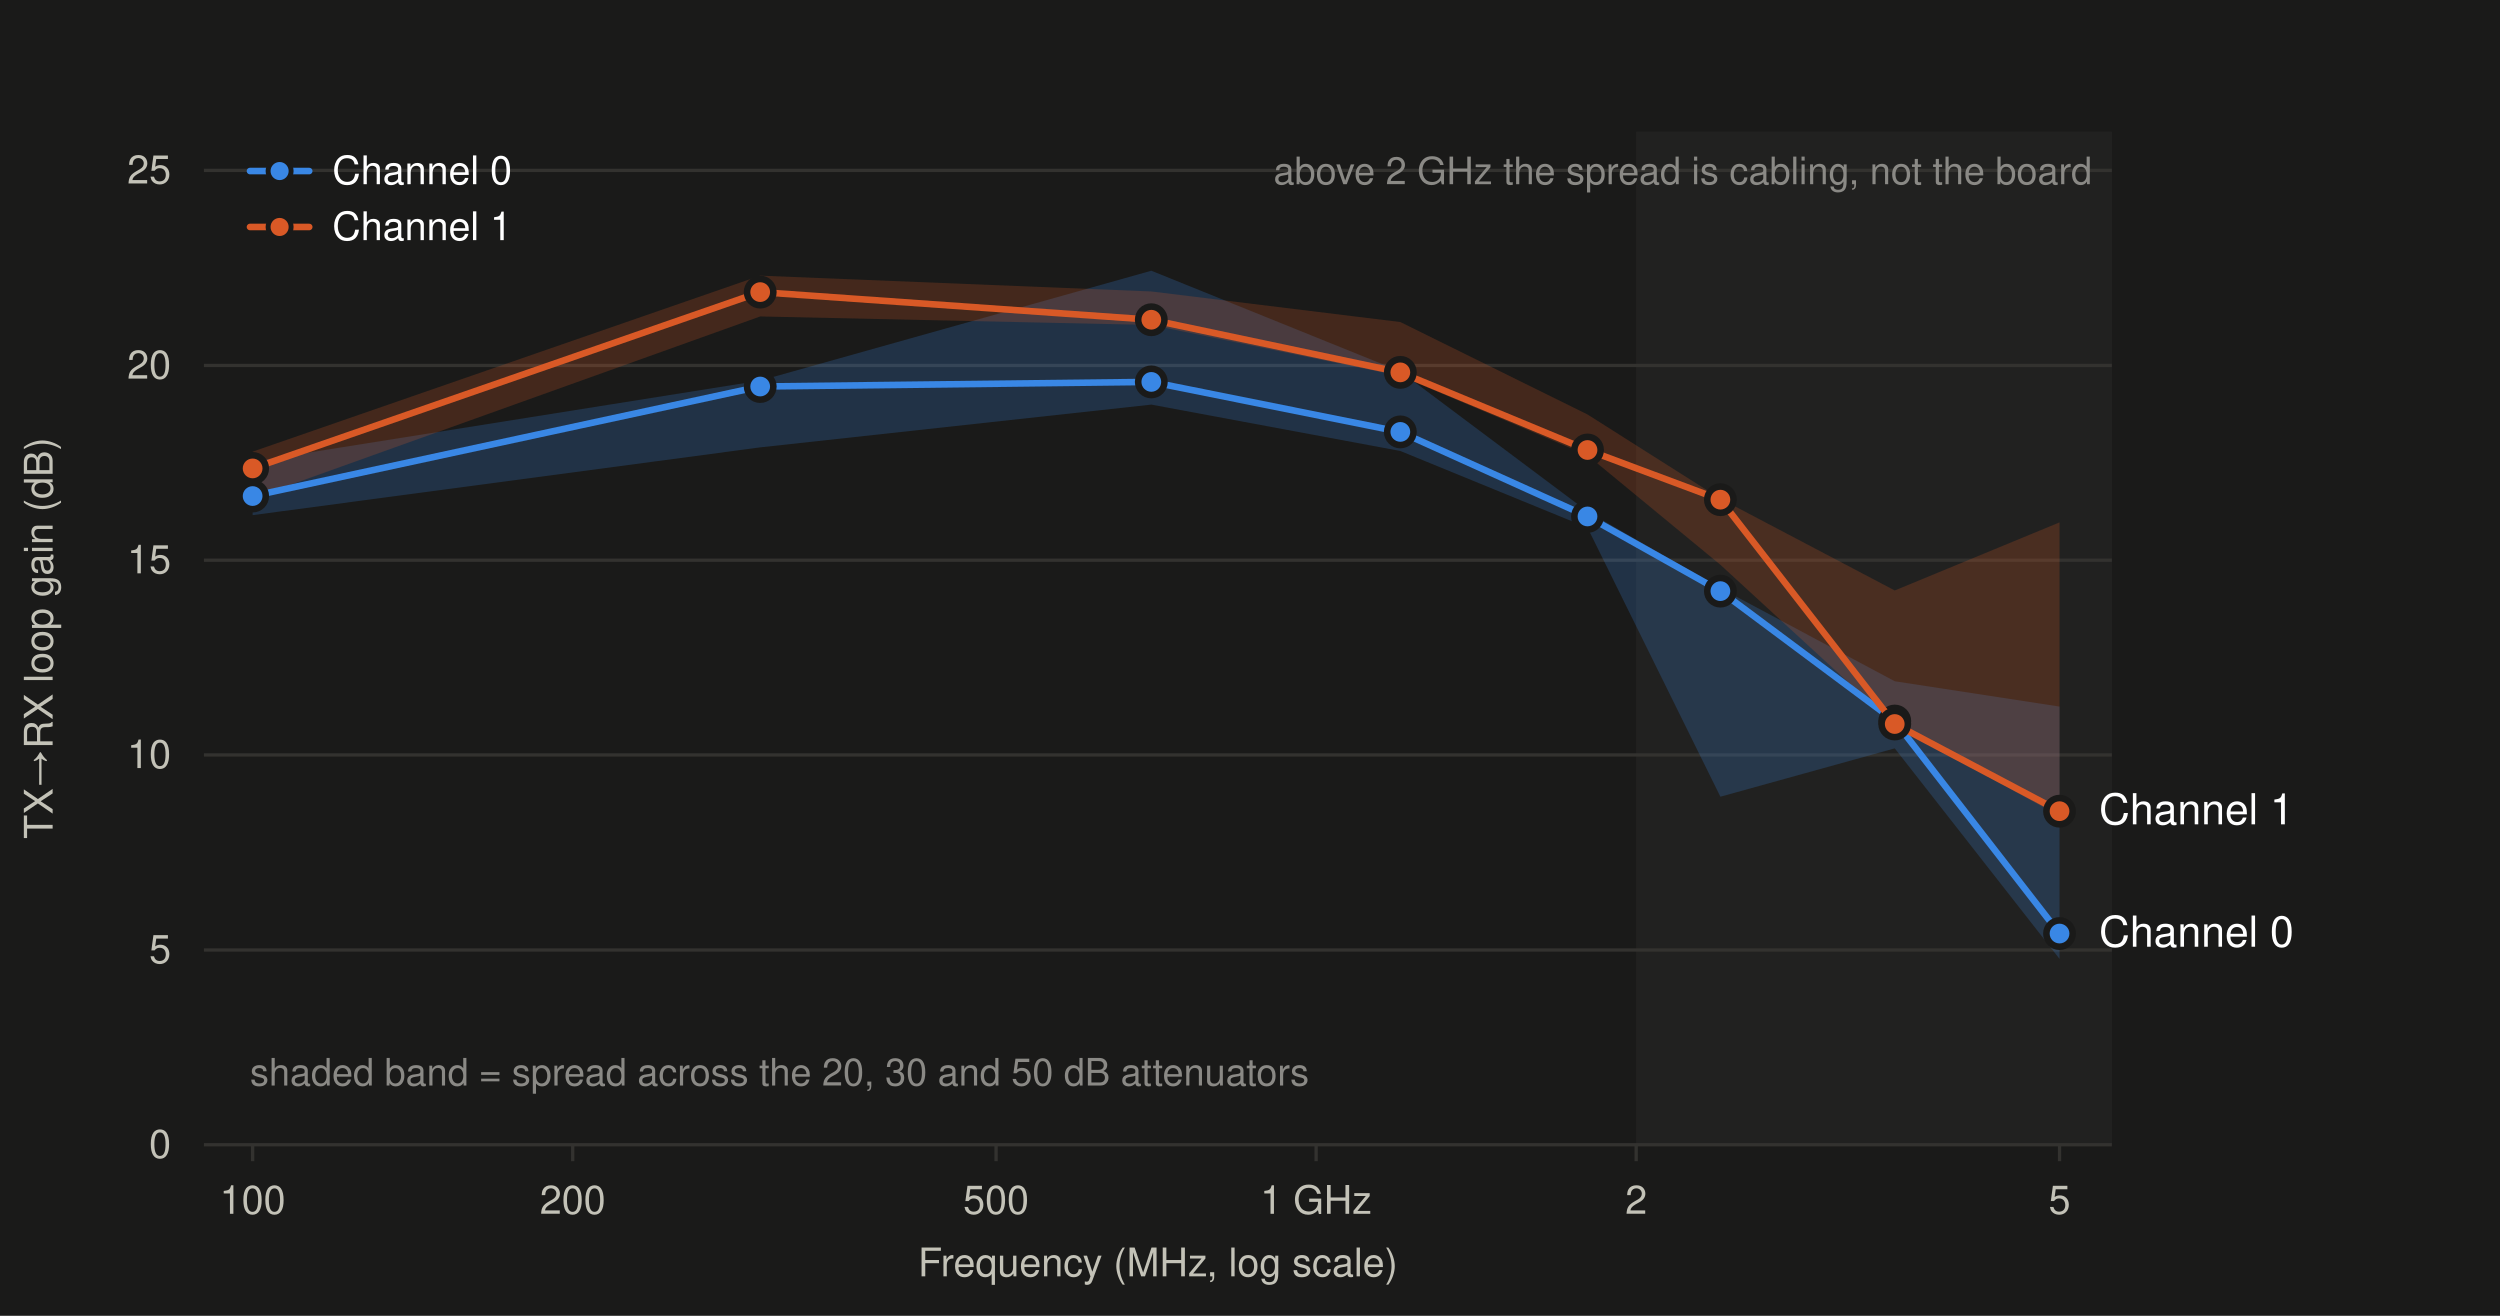
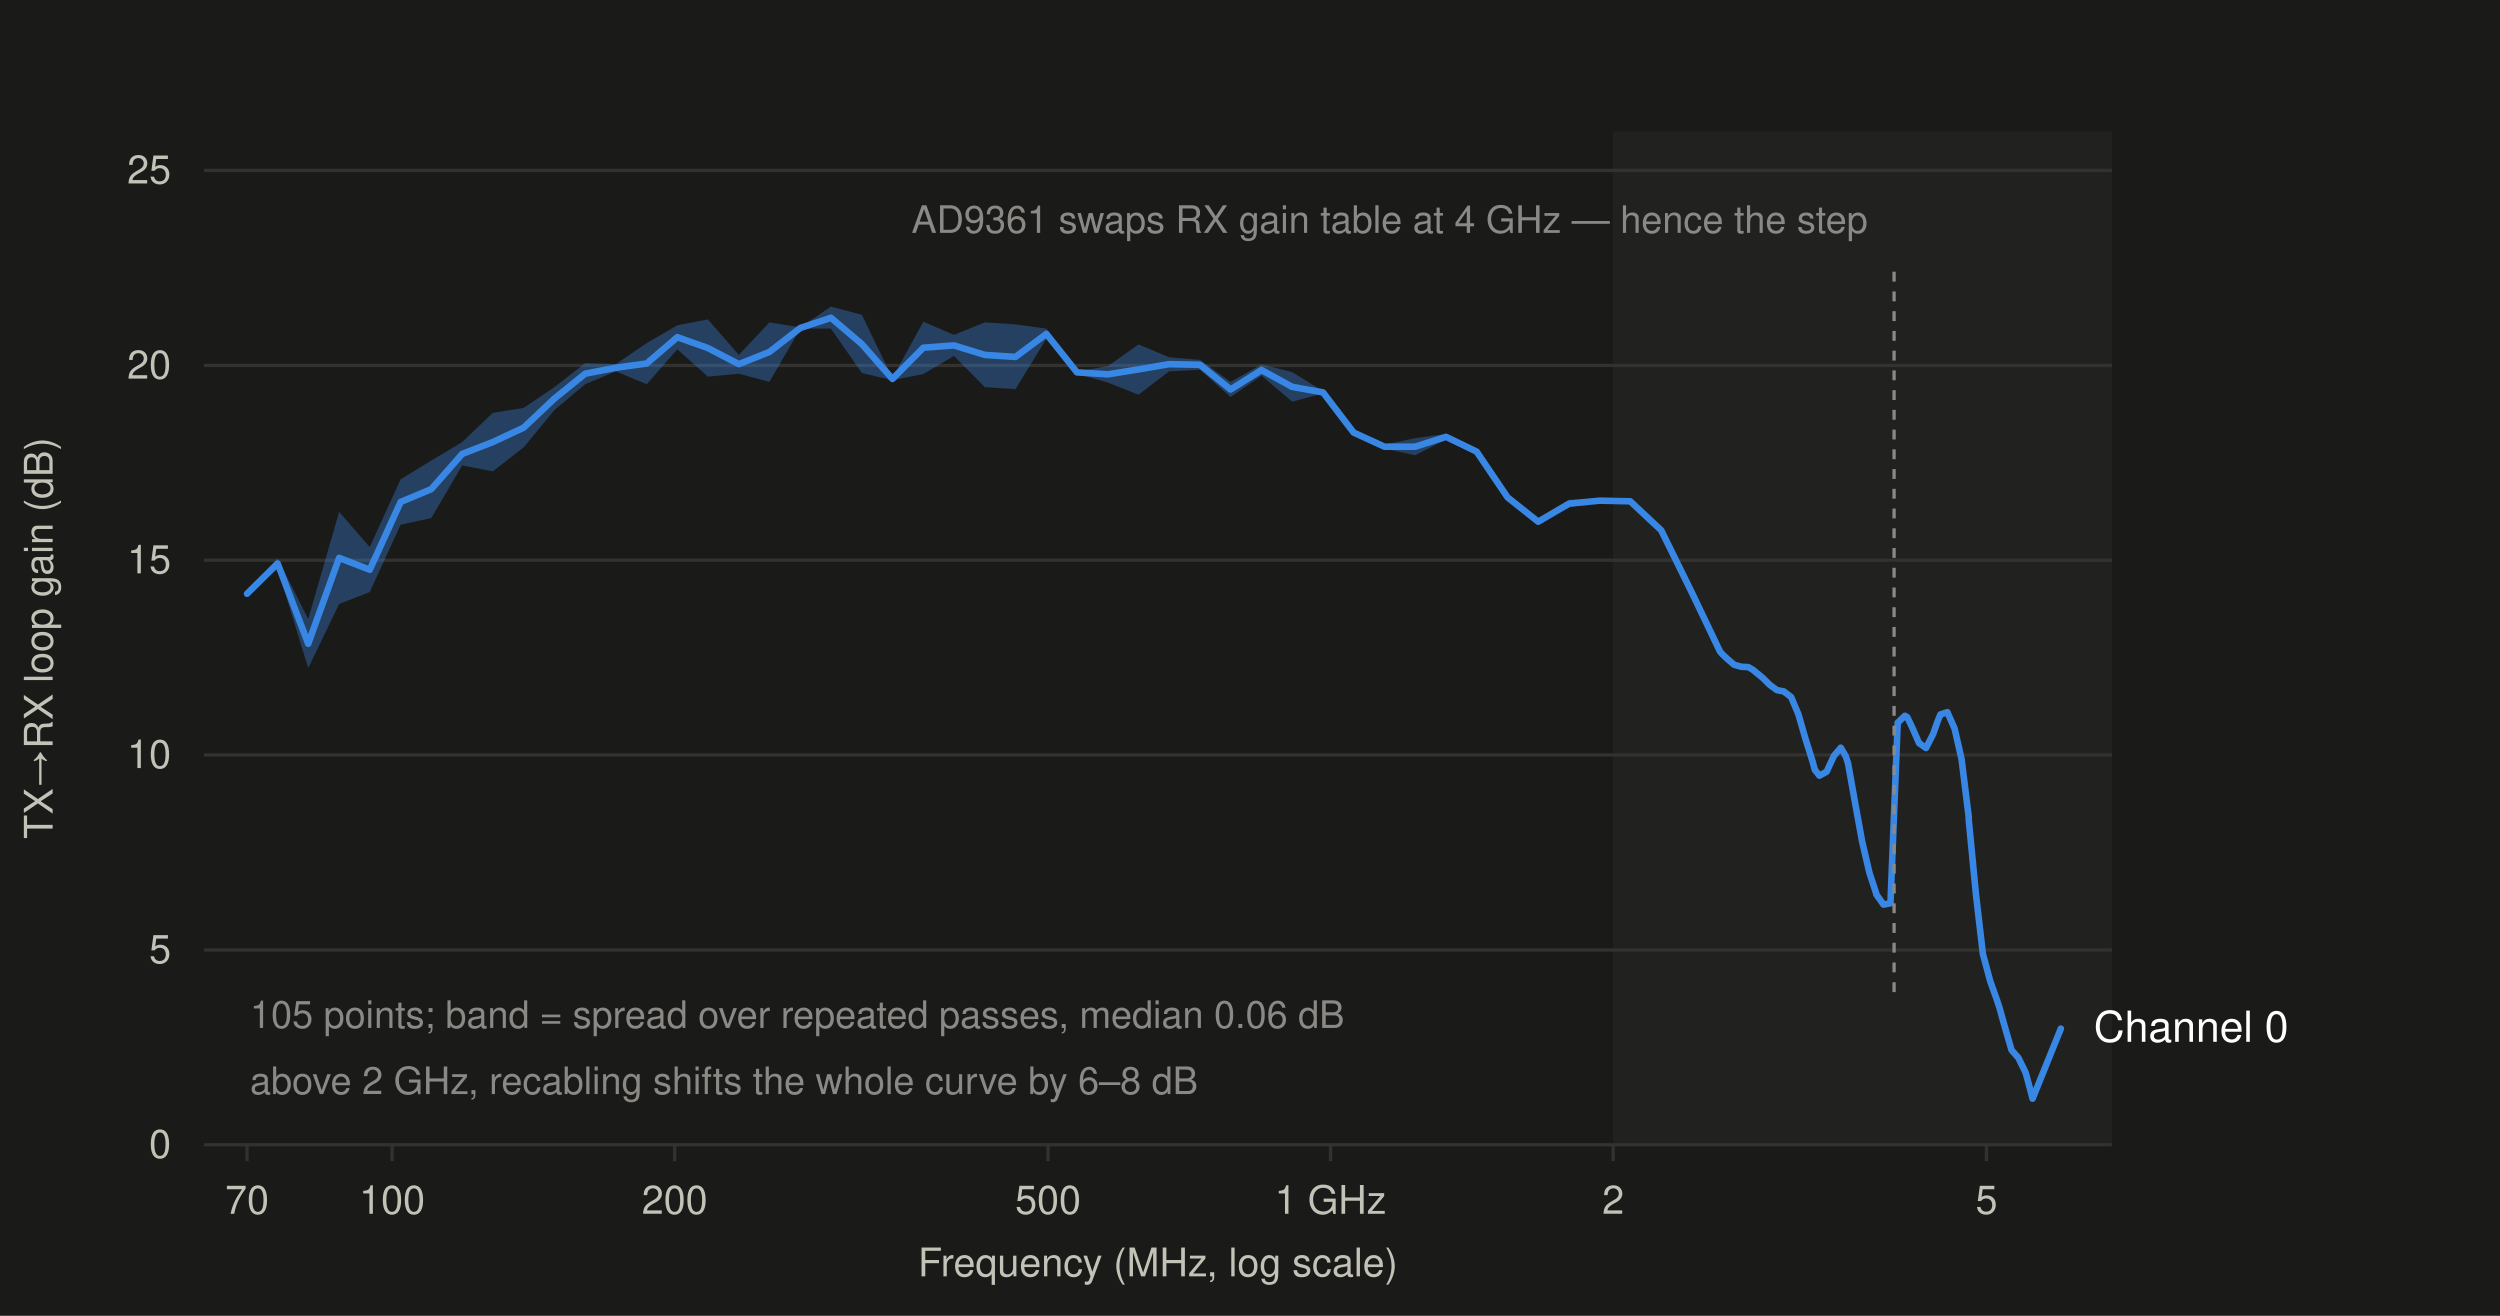
- <svg xmlns="http://www.w3.org/2000/svg" width="760" height="400" viewBox="0 0 760 400" font-family="-apple-system,BlinkMacSystemFont,Segoe UI,Helvetica,Arial,sans-serif" role="img" aria-label="Transmit to receive loop gain against frequency for both channels">
+ <svg xmlns="http://www.w3.org/2000/svg" width="760" height="400" viewBox="0 0 760 400" font-family="-apple-system,BlinkMacSystemFont,Segoe UI,Helvetica,Arial,sans-serif" role="img" aria-label="Transmit to receive loop gain against frequency, 70 MHz to 6 GHz">
  <rect width="760" height="400" fill="#1a1a19" />
-   <rect x="497.4" y="40" width="144.6" height="308" fill="#8a8985" opacity="0.07" />
+   <rect x="490.4" y="40" width="151.6" height="308" fill="#8a8985" opacity="0.07" />
  <line x1="62" y1="348.0" x2="642" y2="348.0" stroke="#33322f" stroke-width="1" />
  <text x="52" y="352.0" text-anchor="end" font-size="12" fill="#c3c2b7">0</text>
  <line x1="62" y1="288.8" x2="642" y2="288.8" stroke="#33322f" stroke-width="1" />
  <text x="52" y="292.8" text-anchor="end" font-size="12" fill="#c3c2b7">5</text>
  <line x1="62" y1="229.5" x2="642" y2="229.5" stroke="#33322f" stroke-width="1" />
  <text x="52" y="233.5" text-anchor="end" font-size="12" fill="#c3c2b7">10</text>
  <line x1="62" y1="170.3" x2="642" y2="170.3" stroke="#33322f" stroke-width="1" />
  <text x="52" y="174.3" text-anchor="end" font-size="12" fill="#c3c2b7">15</text>
  <line x1="62" y1="111.1" x2="642" y2="111.1" stroke="#33322f" stroke-width="1" />
  <text x="52" y="115.1" text-anchor="end" font-size="12" fill="#c3c2b7">20</text>
  <line x1="62" y1="51.8" x2="642" y2="51.8" stroke="#33322f" stroke-width="1" />
  <text x="52" y="55.8" text-anchor="end" font-size="12" fill="#c3c2b7">25</text>
-   <line x1="76.8" y1="348" x2="76.8" y2="353" stroke="#33322f" stroke-width="1" />
-   <text x="76.8" y="369" text-anchor="middle" font-size="12" fill="#c3c2b7">100</text>
-   <line x1="174.1" y1="348" x2="174.1" y2="353" stroke="#33322f" stroke-width="1" />
-   <text x="174.1" y="369" text-anchor="middle" font-size="12" fill="#c3c2b7">200</text>
-   <line x1="302.8" y1="348" x2="302.8" y2="353" stroke="#33322f" stroke-width="1" />
-   <text x="302.8" y="369" text-anchor="middle" font-size="12" fill="#c3c2b7">500</text>
-   <line x1="400.1" y1="348" x2="400.1" y2="353" stroke="#33322f" stroke-width="1" />
-   <text x="400.1" y="369" text-anchor="middle" font-size="12" fill="#c3c2b7">1 GHz</text>
-   <line x1="497.4" y1="348" x2="497.4" y2="353" stroke="#33322f" stroke-width="1" />
-   <text x="497.4" y="369" text-anchor="middle" font-size="12" fill="#c3c2b7">2</text>
-   <line x1="626.1" y1="348" x2="626.1" y2="353" stroke="#33322f" stroke-width="1" />
-   <text x="626.1" y="369" text-anchor="middle" font-size="12" fill="#c3c2b7">5</text>
+   <line x1="75.1" y1="348" x2="75.1" y2="353" stroke="#33322f" stroke-width="1" />
+   <text x="75.1" y="369" text-anchor="middle" font-size="12" fill="#c3c2b7">70</text>
+   <line x1="119.2" y1="348" x2="119.2" y2="353" stroke="#33322f" stroke-width="1" />
+   <text x="119.2" y="369" text-anchor="middle" font-size="12" fill="#c3c2b7">100</text>
+   <line x1="205.1" y1="348" x2="205.1" y2="353" stroke="#33322f" stroke-width="1" />
+   <text x="205.1" y="369" text-anchor="middle" font-size="12" fill="#c3c2b7">200</text>
+   <line x1="318.6" y1="348" x2="318.6" y2="353" stroke="#33322f" stroke-width="1" />
+   <text x="318.6" y="369" text-anchor="middle" font-size="12" fill="#c3c2b7">500</text>
+   <line x1="404.5" y1="348" x2="404.5" y2="353" stroke="#33322f" stroke-width="1" />
+   <text x="404.5" y="369" text-anchor="middle" font-size="12" fill="#c3c2b7">1 GHz</text>
+   <line x1="490.4" y1="348" x2="490.4" y2="353" stroke="#33322f" stroke-width="1" />
+   <text x="490.4" y="369" text-anchor="middle" font-size="12" fill="#c3c2b7">2</text>
+   <line x1="603.9" y1="348" x2="603.9" y2="353" stroke="#33322f" stroke-width="1" />
+   <text x="603.9" y="369" text-anchor="middle" font-size="12" fill="#c3c2b7">5</text>
  <text x="352" y="388" text-anchor="middle" font-size="12" fill="#c3c2b7">Frequency (MHz, log scale)</text>
  <text x="16" y="194" text-anchor="middle" font-size="12" fill="#c3c2b7" transform="rotate(-90 16 194)">TX→RX loop gain (dB)</text>
-   <polygon points="76.8,140.3 231.1,115.7 350.0,82.3 425.7,112.9 482.6,155.5 523.0,178.8 576.0,207.1 626.1,214.8 626.1,291.5 576.0,227.5 523.0,242.2 482.6,160.4 425.7,137.1 350.0,123.0 231.1,136.0 76.8,156.6" fill="#3987e5" opacity="0.22" />
-   <polygon points="76.8,137.3 231.1,83.8 350.0,88.6 425.7,97.9 482.6,126.0 523.0,151.6 576.0,179.5 626.1,158.8 626.1,248.1 576.0,220.4 523.0,171.7 482.6,138.4 425.7,114.3 350.0,98.8 231.1,96.2 76.8,151.5" fill="#d95926" opacity="0.22" />
-   <polyline points="76.8,150.8 231.1,117.5 350.0,116.1 425.7,131.3 482.6,157.0 523.0,179.7 576.0,219.2 626.1,283.8" fill="none" stroke="#3987e5" stroke-width="2" stroke-linejoin="round" stroke-linecap="round" />
-   <circle cx="76.8" cy="150.8" r="4" fill="#3987e5" stroke="#1a1a19" stroke-width="2" />
-   <circle cx="231.1" cy="117.5" r="4" fill="#3987e5" stroke="#1a1a19" stroke-width="2" />
-   <circle cx="350.0" cy="116.1" r="4" fill="#3987e5" stroke="#1a1a19" stroke-width="2" />
-   <circle cx="425.7" cy="131.3" r="4" fill="#3987e5" stroke="#1a1a19" stroke-width="2" />
-   <circle cx="482.6" cy="157.0" r="4" fill="#3987e5" stroke="#1a1a19" stroke-width="2" />
-   <circle cx="523.0" cy="179.7" r="4" fill="#3987e5" stroke="#1a1a19" stroke-width="2" />
-   <circle cx="576.0" cy="219.2" r="4" fill="#3987e5" stroke="#1a1a19" stroke-width="2" />
-   <circle cx="626.1" cy="283.8" r="4" fill="#3987e5" stroke="#1a1a19" stroke-width="2" />
-   <text x="638.1" y="287.8" font-size="13" fill="#ffffff">Channel 0</text>
-   <polyline points="76.8,142.4 231.1,88.8 350.0,97.2 425.7,113.2 482.6,136.8 523.0,151.9 576.0,220.1 626.1,246.6" fill="none" stroke="#d95926" stroke-width="2" stroke-linejoin="round" stroke-linecap="round" />
-   <circle cx="76.8" cy="142.4" r="4" fill="#d95926" stroke="#1a1a19" stroke-width="2" />
-   <circle cx="231.1" cy="88.8" r="4" fill="#d95926" stroke="#1a1a19" stroke-width="2" />
-   <circle cx="350.0" cy="97.2" r="4" fill="#d95926" stroke="#1a1a19" stroke-width="2" />
-   <circle cx="425.7" cy="113.2" r="4" fill="#d95926" stroke="#1a1a19" stroke-width="2" />
-   <circle cx="482.6" cy="136.8" r="4" fill="#d95926" stroke="#1a1a19" stroke-width="2" />
-   <circle cx="523.0" cy="151.9" r="4" fill="#d95926" stroke="#1a1a19" stroke-width="2" />
-   <circle cx="576.0" cy="220.1" r="4" fill="#d95926" stroke="#1a1a19" stroke-width="2" />
-   <circle cx="626.1" cy="246.6" r="4" fill="#d95926" stroke="#1a1a19" stroke-width="2" />
-   <text x="638.1" y="250.6" font-size="13" fill="#ffffff">Channel 1</text>
-   <line x1="76" y1="52" x2="94" y2="52" stroke="#3987e5" stroke-width="2" stroke-linecap="round" />
-   <circle cx="85" cy="52" r="3.5" fill="#3987e5" stroke="#1a1a19" stroke-width="1.5" />
-   <text x="101" y="56" font-size="12" fill="#ffffff">Channel 0</text>
-   <line x1="76" y1="69" x2="94" y2="69" stroke="#d95926" stroke-width="2" stroke-linecap="round" />
-   <circle cx="85" cy="69" r="3.5" fill="#d95926" stroke="#1a1a19" stroke-width="1.5" />
-   <text x="101" y="73" font-size="12" fill="#ffffff">Channel 1</text>
-   <text x="636.0" y="56" text-anchor="end" font-size="11.5" fill="#8a8985">above 2 GHz the spread is cabling, not the board</text>
-   <text x="76" y="330" font-size="11.5" fill="#8a8985">shaded band = spread across the 20, 30 and 50 dB attenuators</text>
+   <polygon points="75.1,180.3 84.4,169.7 93.7,188.2 103.1,155.6 112.4,166.3 121.8,145.7 131.1,140.0 140.5,134.4 149.8,125.5 159.2,124.0 168.5,117.7 177.9,110.4 187.2,110.7 196.6,104.3 205.9,98.9 215.2,97.1 224.6,107.9 233.9,98.0 243.3,99.5 252.6,93.2 262.0,95.7 271.3,114.9 280.7,97.8 290.0,101.8 299.4,98.0 308.7,98.6 318.1,99.9 327.4,112.9 336.8,111.3 346.1,104.7 355.4,108.6 364.8,109.4 374.1,116.1 383.5,110.8 392.8,113.1 402.2,118.9 411.5,130.6 420.9,135.2 430.2,133.2 439.6,131.9 448.9,136.5 458.3,150.1 467.6,158.2 477.0,151.9 486.3,151.7 495.6,152.1 505.0,160.8 514.3,180.0 522.9,198.0 523.7,198.5 525.1,200.3 527.2,201.9 529.4,202.5 531.5,202.8 533.0,203.4 533.7,204.1 535.9,205.8 538.0,208.1 540.2,209.8 542.3,210.0 542.4,210.0 544.5,211.8 546.7,217.1 548.8,224.3 551.0,231.3 551.7,233.6 553.1,235.7 555.3,234.4 557.5,229.7 559.6,227.1 561.1,229.7 561.8,232.0 563.9,243.8 566.1,255.4 568.3,265.0 570.4,271.4 570.4,271.8 572.6,274.7 574.7,274.2 576.9,219.6 579.1,217.2 579.8,217.1 581.2,220.8 583.4,225.9 585.5,227.4 587.7,223.0 589.1,219.0 589.9,216.7 592.0,216.2 594.2,221.2 596.3,230.6 598.5,248.0 598.5,249.1 600.7,271.7 602.8,289.7 605.0,297.9 607.1,303.8 607.8,306.1 609.3,311.2 611.5,319.1 613.6,321.5 615.8,326.0 617.1,330.3 617.9,333.7 626.5,312.1 626.5,313.3 617.9,334.4 617.1,331.5 615.8,326.2 613.6,321.7 611.5,319.2 609.3,312.1 607.8,306.4 607.1,304.3 605.0,298.5 602.8,290.3 600.7,272.3 598.5,249.6 598.5,248.7 596.3,230.8 594.2,221.8 592.0,216.9 589.9,217.7 589.1,219.2 587.7,223.3 585.5,227.4 583.4,226.0 581.2,221.1 579.8,218.9 579.1,218.0 576.9,219.8 574.7,274.9 572.6,275.3 570.4,271.9 570.4,271.9 568.3,265.7 566.1,256.4 563.9,243.8 561.8,232.0 561.1,230.1 559.6,227.6 557.5,230.0 555.3,234.9 553.1,235.8 551.7,234.4 551.0,231.6 548.8,224.4 546.7,217.1 544.5,212.1 542.4,210.7 542.3,210.3 540.2,209.9 538.0,208.2 535.9,206.4 533.7,204.5 533.0,204.1 531.5,202.8 529.4,202.9 527.2,202.2 525.1,200.3 523.7,199.4 522.9,198.1 514.3,180.1 505.0,161.7 495.6,152.7 486.3,152.7 477.0,154.2 467.6,159.1 458.3,152.3 448.9,138.0 439.6,133.6 430.2,138.4 420.9,136.4 411.5,132.4 402.2,119.6 392.8,122.1 383.5,114.2 374.1,120.7 364.8,112.4 355.4,112.9 346.1,120.0 336.8,116.3 327.4,113.6 318.1,103.0 308.7,118.3 299.4,117.7 290.0,108.2 280.7,113.7 271.3,115.6 262.0,113.4 252.6,99.9 243.3,99.9 233.9,116.1 224.6,113.6 215.2,114.5 205.9,106.2 196.6,116.8 187.2,112.9 177.9,116.8 168.5,124.7 159.2,136.0 149.8,143.3 140.5,141.5 131.1,157.5 121.8,159.5 112.4,180.0 103.1,183.6 93.7,203.1 84.4,172.9 75.1,180.7" fill="#3987e5" opacity="0.35" />
+   <polyline points="75.1,180.5 84.4,171.3 93.7,195.7 103.1,169.6 112.4,173.2 121.8,152.6 131.1,148.7 140.5,138.0 149.8,134.4 159.2,130.0 168.5,121.2 177.9,113.6 187.2,111.8 196.6,110.5 205.9,102.5 215.2,105.8 224.6,110.7 233.9,107.0 243.3,99.7 252.6,96.6 262.0,104.6 271.3,115.2 280.7,105.7 290.0,105.0 299.4,107.9 308.7,108.5 318.1,101.5 327.4,113.2 336.8,113.8 346.1,112.3 355.4,110.7 364.8,110.9 374.1,118.4 383.5,112.5 392.8,117.6 402.2,119.3 411.5,131.5 420.9,135.8 430.2,135.8 439.6,132.8 448.9,137.3 458.3,151.2 467.6,158.6 477.0,153.1 486.3,152.2 495.6,152.4 505.0,161.2 514.3,180.1 522.9,198.1 523.7,199.0 525.1,200.3 527.2,202.1 529.4,202.7 531.5,202.8 533.0,203.7 533.7,204.3 535.9,206.1 538.0,208.2 540.2,209.8 542.3,210.2 542.4,210.3 544.5,211.9 546.7,217.1 548.8,224.4 551.0,231.4 551.7,234.0 553.1,235.8 555.3,234.6 557.5,229.8 559.6,227.3 561.1,229.9 561.8,232.0 563.9,243.8 566.1,255.9 568.3,265.3 570.4,271.7 570.4,271.9 572.6,275.0 574.7,274.6 576.9,219.7 579.1,217.6 579.8,218.0 581.2,220.9 583.4,225.9 585.5,227.4 587.7,223.1 589.1,219.1 589.9,217.2 592.0,216.5 594.2,221.5 596.3,230.7 598.5,248.4 598.5,249.3 600.7,272.0 602.8,290.0 605.0,298.2 607.1,304.1 607.8,306.2 609.3,311.6 611.5,319.2 613.6,321.6 615.8,326.1 617.1,330.9 617.9,334.0 626.5,312.7" fill="none" stroke="#3987e5" stroke-width="2" stroke-linejoin="round" stroke-linecap="round" />
+   <text x="636.5" y="316.7" font-size="13" fill="#ffffff">Channel 0</text>
+   <text x="76" y="312.5" font-size="11.5" fill="#8a8985">105 points; band = spread over repeated passes, median 0.06 dB</text>
+   <text x="76" y="332.6" font-size="11.5" fill="#8a8985">above 2 GHz, recabling shifts the whole curve by 6–8 dB</text>
+   <line x1="575.8" y1="82.6" x2="575.8" y2="303.0" stroke="#8a8985" stroke-width="1" stroke-dasharray="3 3" />
+   <text x="567.8" y="70.8" text-anchor="end" font-size="11.5" fill="#8a8985">AD9361 swaps RX gain table at 4 GHz — hence the step</text>
</svg>
